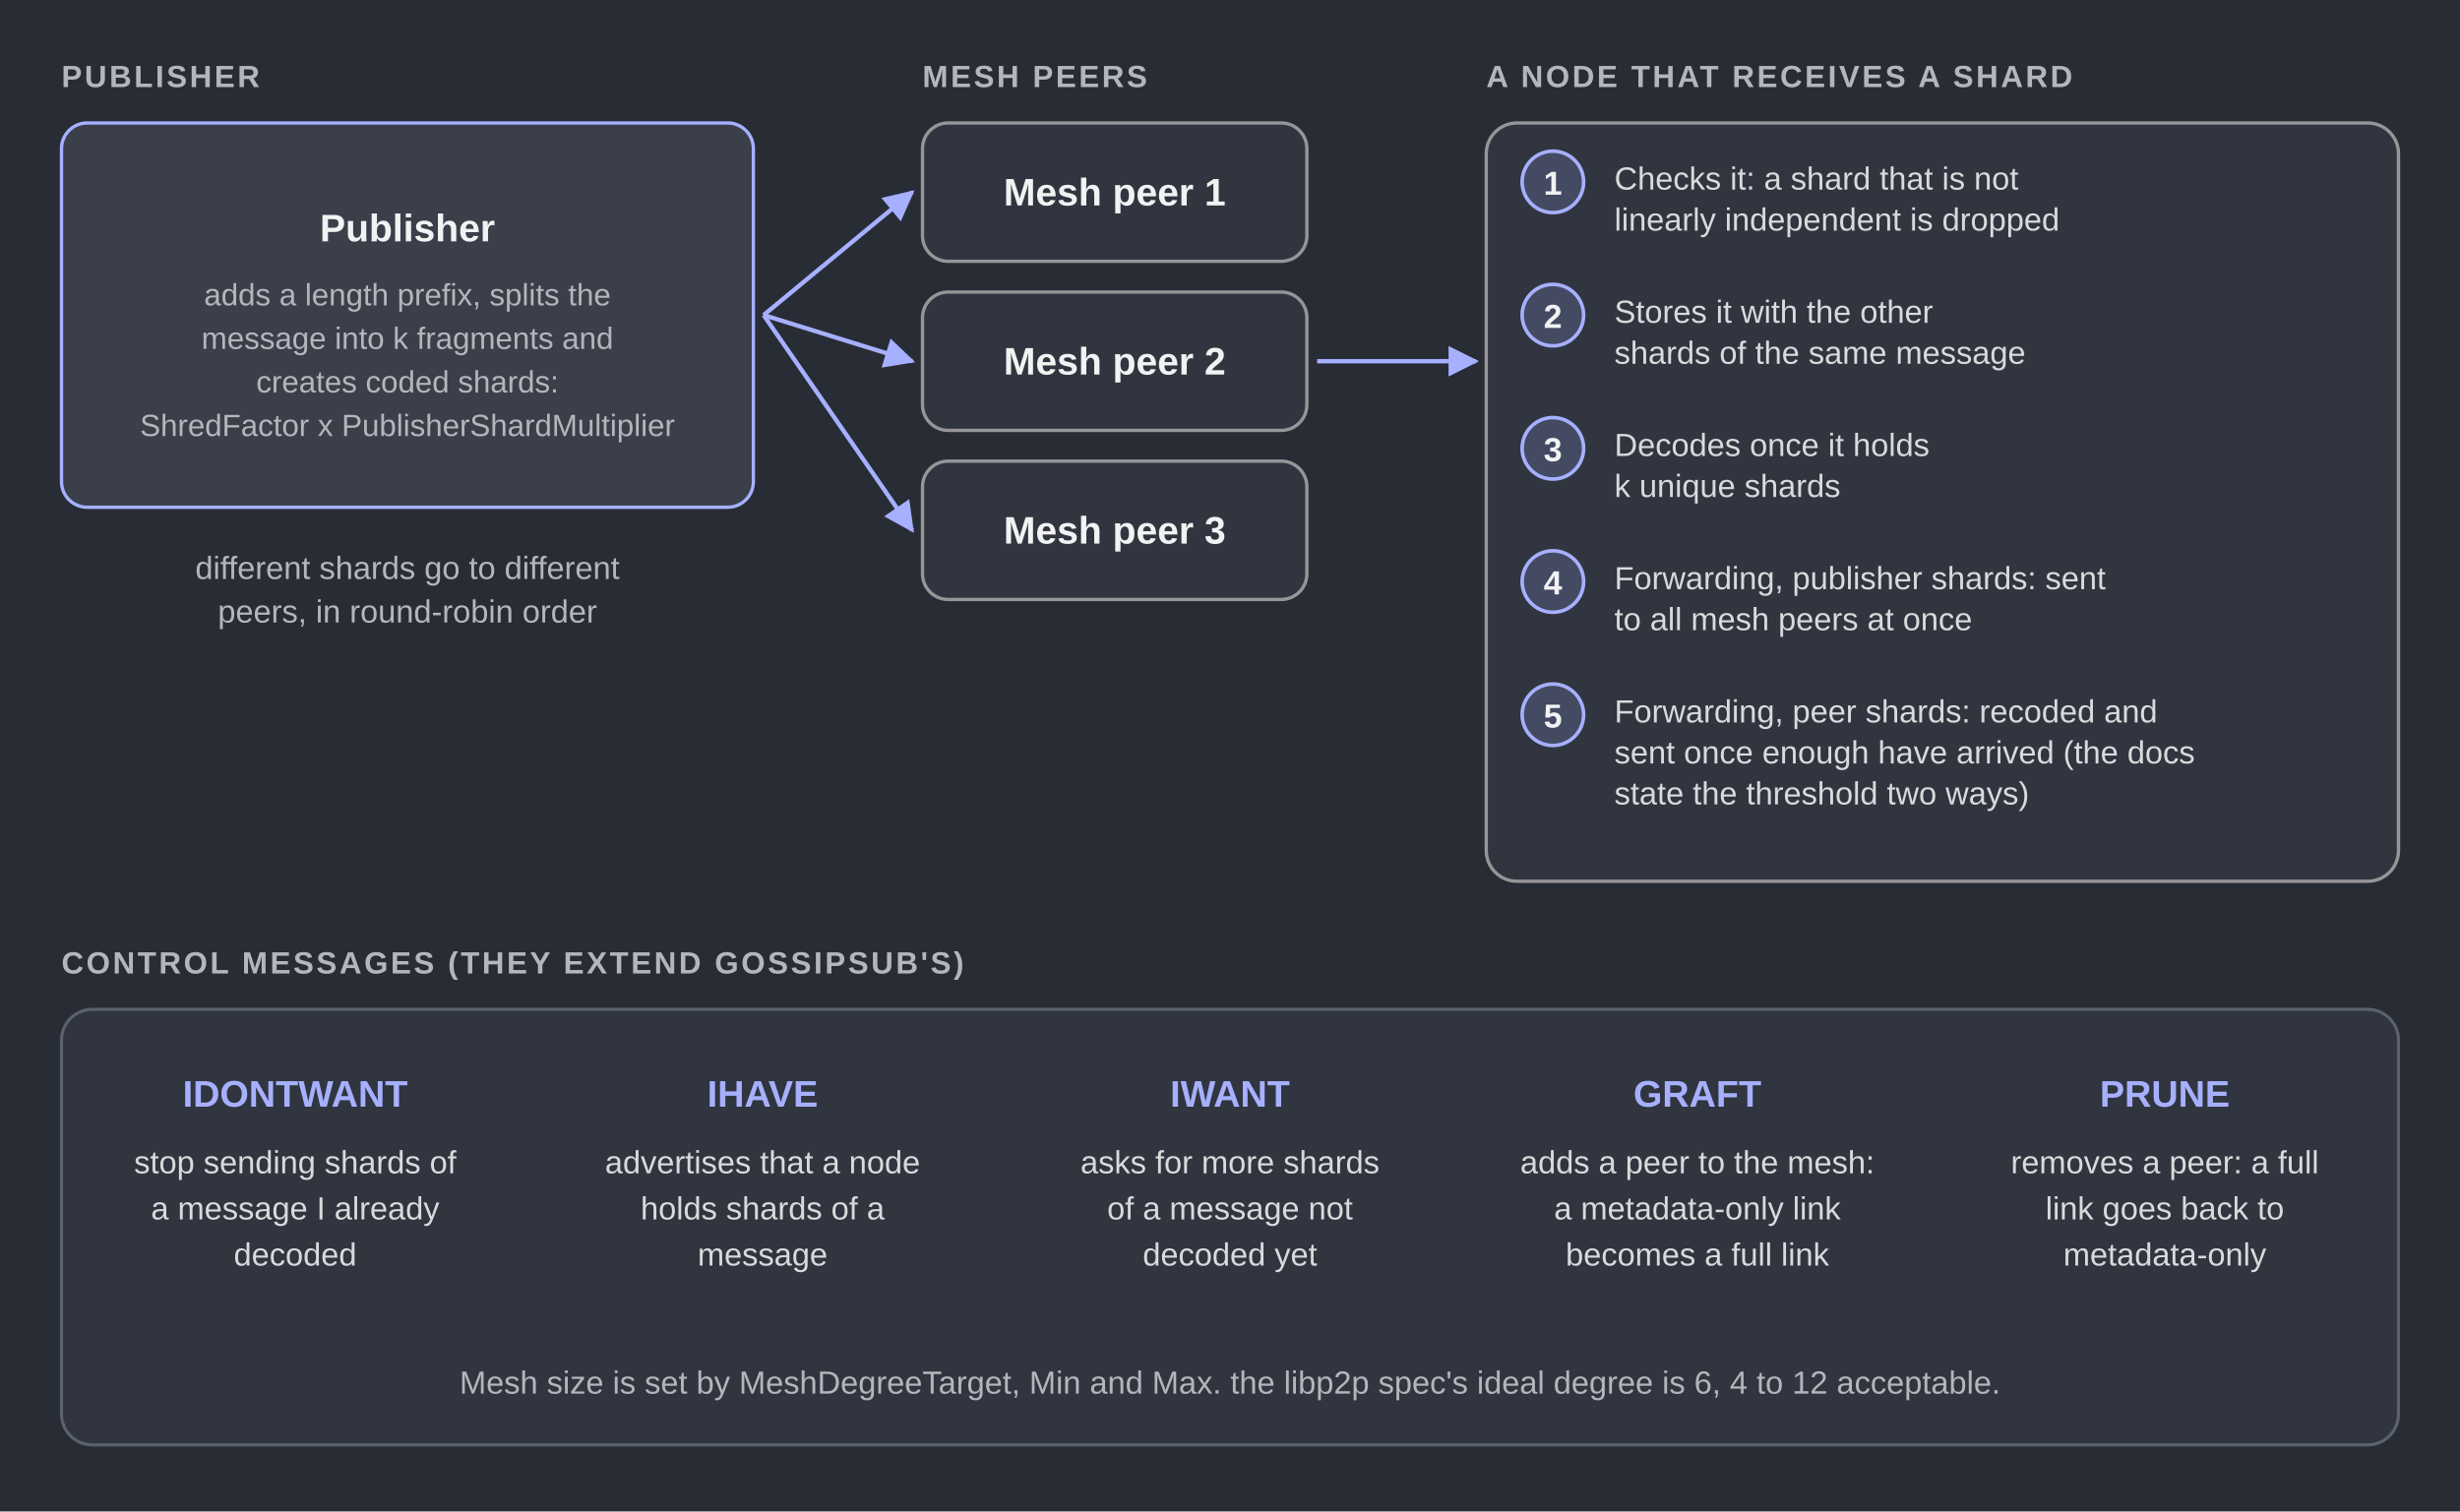
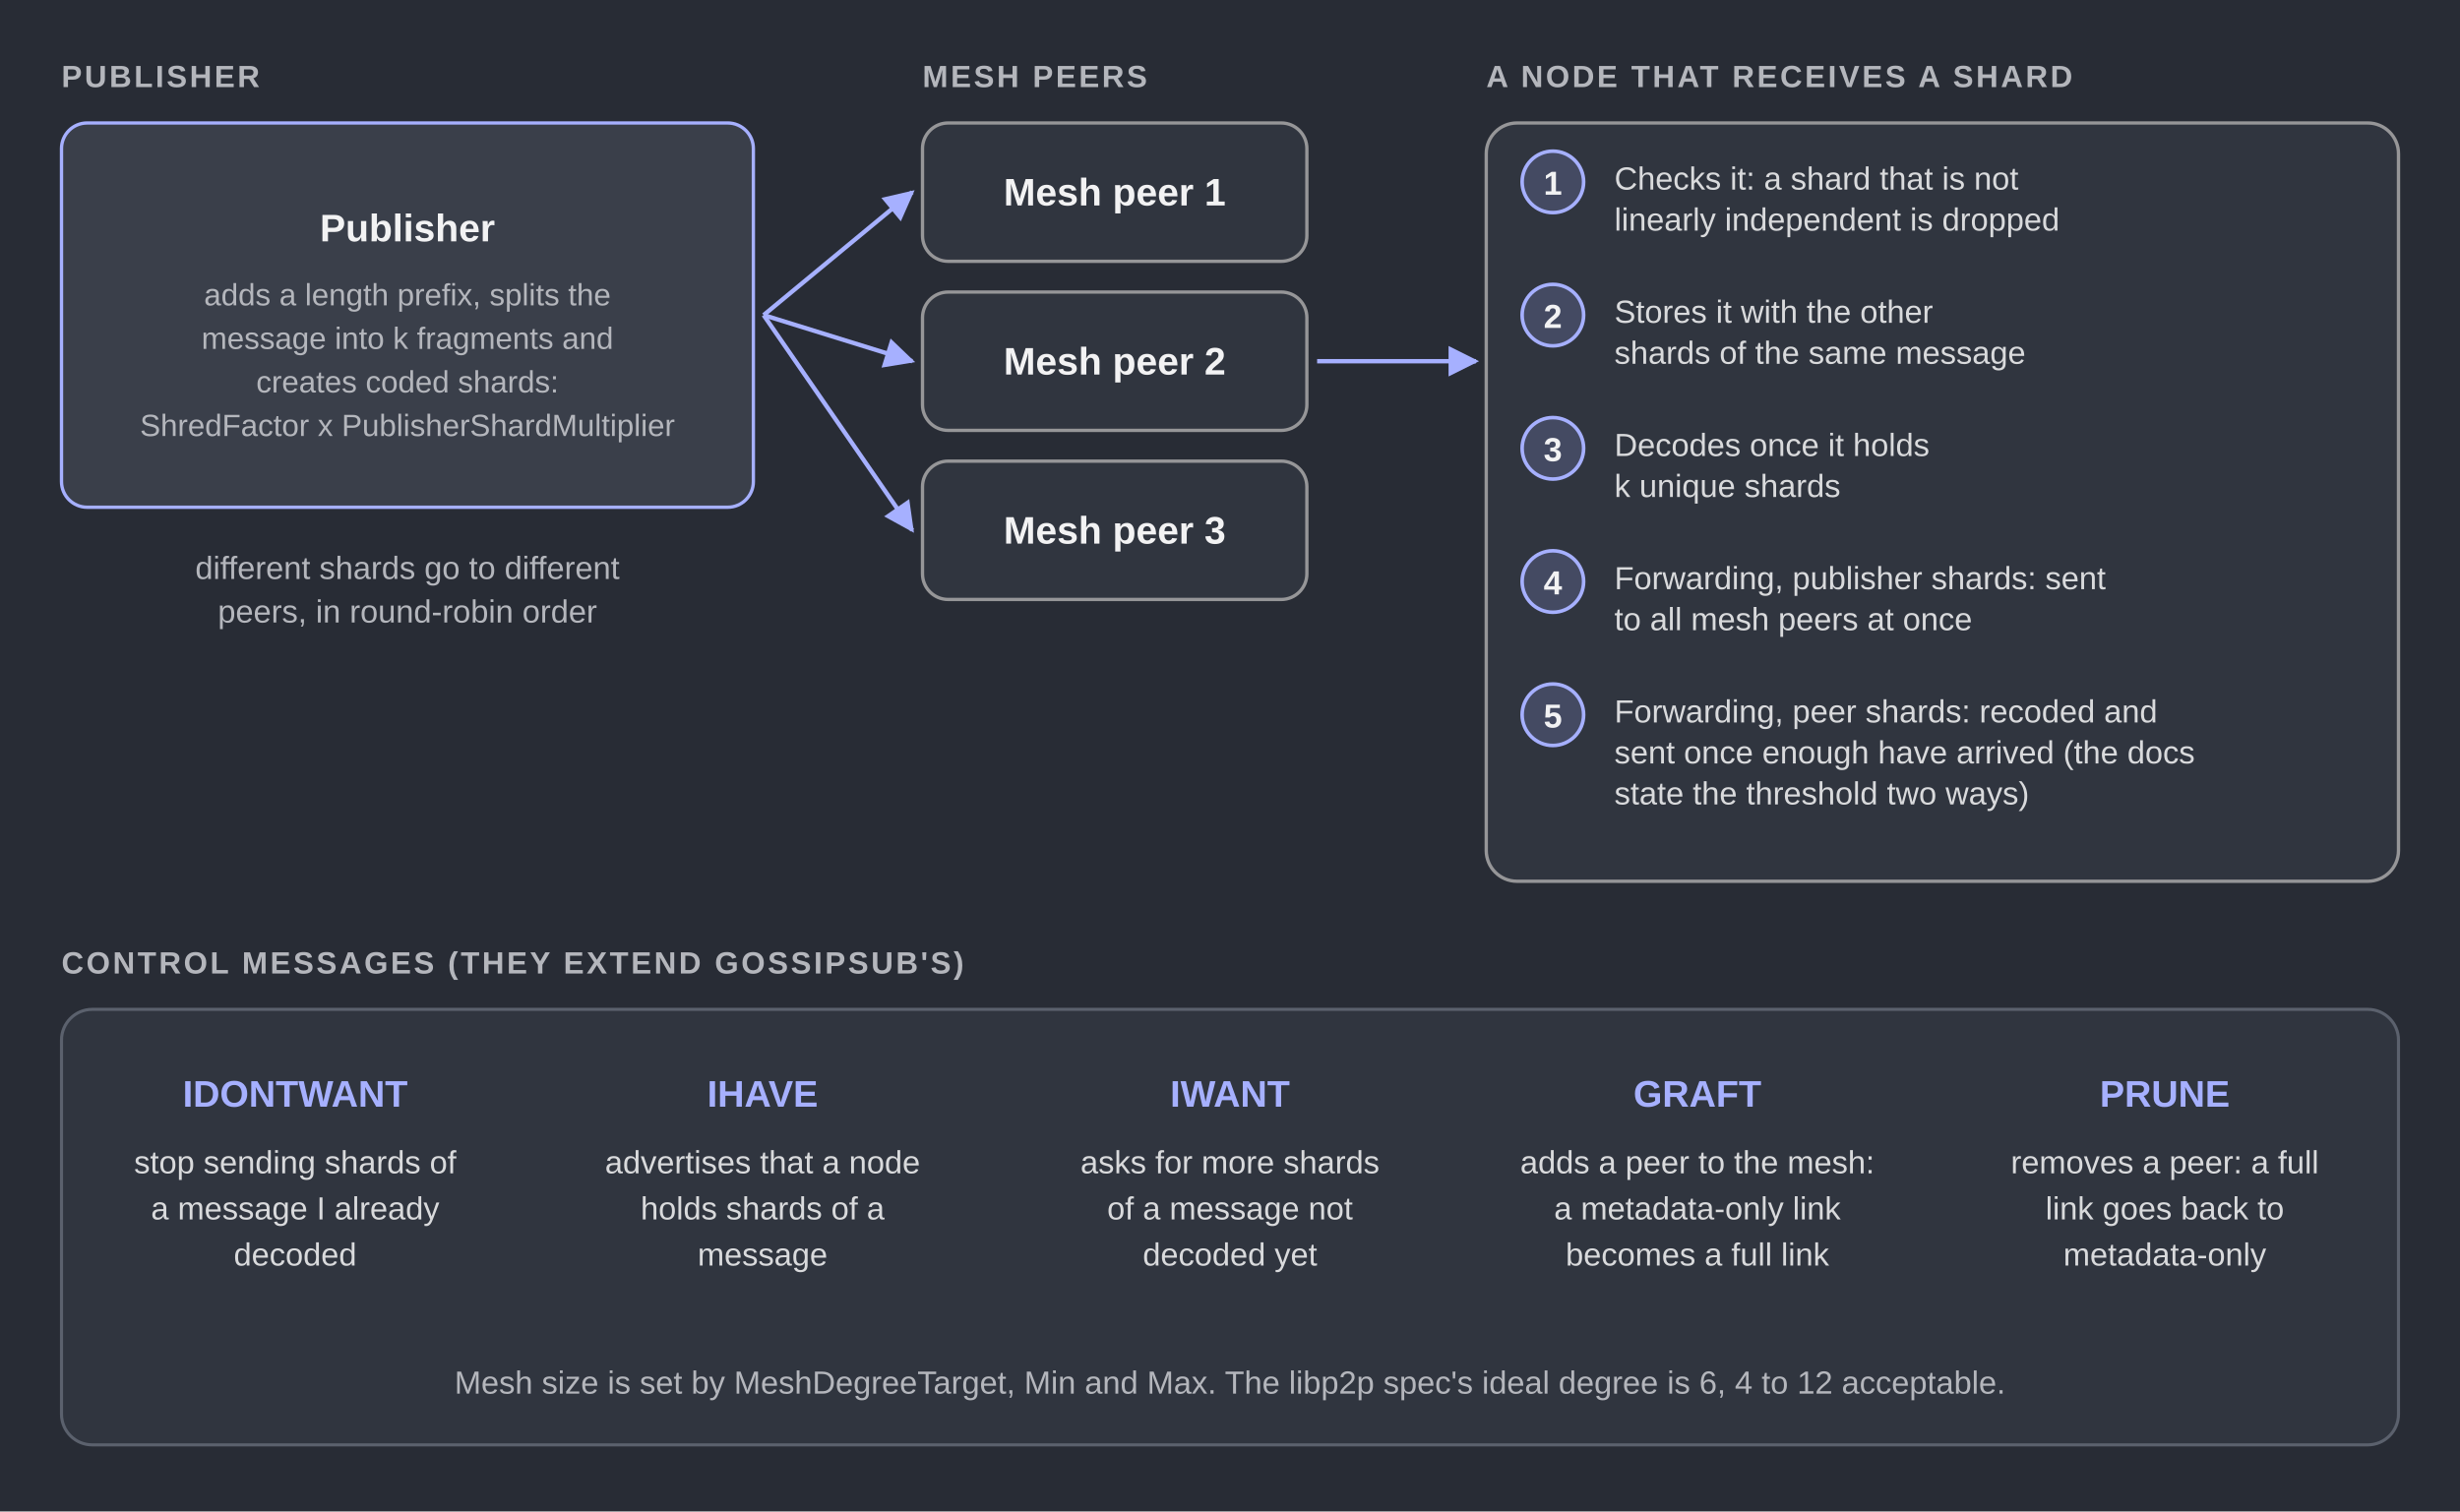
<svg xmlns="http://www.w3.org/2000/svg" viewBox="0 0 960 590" font-family="Helvetica Neue, Arial, sans-serif">
  <defs>
    <marker id="a" viewBox="0 0 10 10" refX="9" refY="5" markerWidth="7" markerHeight="7" orient="auto-start-reverse">
      <path d="M0 0L10 5L0 10z" fill="#969698" />
    </marker>
    <marker id="aw" viewBox="0 0 10 10" refX="9" refY="5" markerWidth="7" markerHeight="7" orient="auto-start-reverse">
      <path d="M0 0L10 5L0 10z" fill="#E3C27A" />
    </marker>
    <marker id="al" viewBox="0 0 10 10" refX="9" refY="5" markerWidth="7" markerHeight="7" orient="auto-start-reverse">
      <path d="M0 0L10 5L0 10z" fill="#A6B0FF" />
    </marker>
    <marker id="ab" viewBox="0 0 10 10" refX="9" refY="5" markerWidth="7" markerHeight="7" orient="auto-start-reverse">
      <path d="M0 0L10 5L0 10z" fill="#93C3EA" />
    </marker>
  </defs>
  <rect width="960" height="590" fill="#282C35" />
  <text x="24" y="34" fill="#B4B6BC" font-size="12" font-weight="600" text-anchor="start" letter-spacing="1">PUBLISHER</text>
  <rect x="24" y="48" width="270" height="150" rx="10" fill="#3A3F4A" stroke="#A6B0FF" stroke-width="1.3" />
  <text x="159.0" y="94.2" fill="#F2F2F3" font-size="15" font-weight="600" text-anchor="middle">Publisher</text>
  <text x="159.0" y="119.2" fill="#B4B6BC" font-size="12" font-weight="400" text-anchor="middle">adds a length prefix, splits the</text>
  <text x="159.0" y="136.2" fill="#B4B6BC" font-size="12" font-weight="400" text-anchor="middle">message into k fragments and</text>
  <text x="159.0" y="153.2" fill="#B4B6BC" font-size="12" font-weight="400" text-anchor="middle">creates coded shards:</text>
  <text x="159.0" y="170.2" fill="#B4B6BC" font-size="12" font-weight="400" text-anchor="middle">ShredFactor x PublisherShardMultiplier</text>
  <text x="360" y="34" fill="#B4B6BC" font-size="12" font-weight="600" text-anchor="start" letter-spacing="1">MESH PEERS</text>
  <rect x="360" y="48" width="150" height="54" rx="10" fill="#30353F" stroke="#969698" stroke-width="1.3" />
  <text x="435.0" y="80.2" fill="#F2F2F3" font-size="15" font-weight="600" text-anchor="middle">Mesh peer 1</text>
  <line x1="298" y1="123" x2="356" y2="75" stroke="#A6B0FF" stroke-width="1.7" marker-end="url(#al)" />
  <rect x="360" y="114" width="150" height="54" rx="10" fill="#30353F" stroke="#969698" stroke-width="1.3" />
  <text x="435.0" y="146.2" fill="#F2F2F3" font-size="15" font-weight="600" text-anchor="middle">Mesh peer 2</text>
  <line x1="298" y1="123" x2="356" y2="141" stroke="#A6B0FF" stroke-width="1.7" marker-end="url(#al)" />
  <rect x="360" y="180" width="150" height="54" rx="10" fill="#30353F" stroke="#969698" stroke-width="1.3" />
  <text x="435.0" y="212.2" fill="#F2F2F3" font-size="15" font-weight="600" text-anchor="middle">Mesh peer 3</text>
  <line x1="298" y1="123" x2="356" y2="207" stroke="#A6B0FF" stroke-width="1.7" marker-end="url(#al)" />
  <text x="159" y="226" fill="#B4B6BC" font-size="12.5" font-weight="400" text-anchor="middle">different shards go to different</text>
  <text x="159" y="243" fill="#B4B6BC" font-size="12.5" font-weight="400" text-anchor="middle">peers, in round-robin order</text>
  <text x="580" y="34" fill="#B4B6BC" font-size="12" font-weight="600" text-anchor="start" letter-spacing="1">A NODE THAT RECEIVES A SHARD</text>
  <rect x="580" y="48" width="356" height="296" rx="12" fill="#30353F" stroke="#969698" stroke-width="1.3" />
  <circle cx="606" cy="71" r="12" fill="rgba(166,176,255,0.18)" stroke="#A6B0FF" stroke-width="1.4" />
  <text x="606" y="76" fill="#F2F2F3" font-size="13" font-weight="600" text-anchor="middle">1</text>
  <text x="630" y="74" fill="#D9DADC" font-size="12.5" font-weight="400" text-anchor="start">Checks it: a shard that is not</text>
  <text x="630" y="90" fill="#D9DADC" font-size="12.5" font-weight="400" text-anchor="start">linearly independent is dropped</text>
  <circle cx="606" cy="123" r="12" fill="rgba(166,176,255,0.18)" stroke="#A6B0FF" stroke-width="1.4" />
  <text x="606" y="128" fill="#F2F2F3" font-size="13" font-weight="600" text-anchor="middle">2</text>
  <text x="630" y="126" fill="#D9DADC" font-size="12.5" font-weight="400" text-anchor="start">Stores it with the other</text>
  <text x="630" y="142" fill="#D9DADC" font-size="12.5" font-weight="400" text-anchor="start">shards of the same message</text>
  <circle cx="606" cy="175" r="12" fill="rgba(166,176,255,0.18)" stroke="#A6B0FF" stroke-width="1.4" />
  <text x="606" y="180" fill="#F2F2F3" font-size="13" font-weight="600" text-anchor="middle">3</text>
  <text x="630" y="178" fill="#D9DADC" font-size="12.5" font-weight="400" text-anchor="start">Decodes once it holds</text>
  <text x="630" y="194" fill="#D9DADC" font-size="12.5" font-weight="400" text-anchor="start">k unique shards</text>
  <circle cx="606" cy="227" r="12" fill="rgba(166,176,255,0.18)" stroke="#A6B0FF" stroke-width="1.4" />
  <text x="606" y="232" fill="#F2F2F3" font-size="13" font-weight="600" text-anchor="middle">4</text>
  <text x="630" y="230" fill="#D9DADC" font-size="12.5" font-weight="400" text-anchor="start">Forwarding, publisher shards: sent</text>
  <text x="630" y="246" fill="#D9DADC" font-size="12.5" font-weight="400" text-anchor="start">to all mesh peers at once</text>
  <circle cx="606" cy="279" r="12" fill="rgba(166,176,255,0.18)" stroke="#A6B0FF" stroke-width="1.4" />
  <text x="606" y="284" fill="#F2F2F3" font-size="13" font-weight="600" text-anchor="middle">5</text>
  <text x="630" y="282" fill="#D9DADC" font-size="12.5" font-weight="400" text-anchor="start">Forwarding, peer shards: recoded and</text>
  <text x="630" y="298" fill="#D9DADC" font-size="12.5" font-weight="400" text-anchor="start">sent once enough have arrived (the docs</text>
  <text x="630" y="314" fill="#D9DADC" font-size="12.5" font-weight="400" text-anchor="start">state the threshold two ways)</text>
  <line x1="514" y1="141" x2="576" y2="141" stroke="#A6B0FF" stroke-width="1.7" marker-end="url(#al)" />
  <text x="24" y="380" fill="#B4B6BC" font-size="12" font-weight="600" text-anchor="start" letter-spacing="1">CONTROL MESSAGES (THEY EXTEND GOSSIPSUB'S)</text>
  <rect x="24" y="394" width="912" height="170" rx="12" fill="#30353F" stroke="#5B616D" stroke-width="1.2" />
  <text x="115.2" y="432" fill="#A6B0FF" font-size="14.5" font-weight="600" text-anchor="middle">IDONTWANT</text>
  <text x="115.2" y="458" fill="#D9DADC" font-size="12.5" font-weight="400" text-anchor="middle">stop sending shards of</text>
  <text x="115.2" y="476" fill="#D9DADC" font-size="12.5" font-weight="400" text-anchor="middle">a message I already</text>
  <text x="115.2" y="494" fill="#D9DADC" font-size="12.5" font-weight="400" text-anchor="middle">decoded</text>
  <text x="297.6" y="432" fill="#A6B0FF" font-size="14.5" font-weight="600" text-anchor="middle">IHAVE</text>
  <text x="297.6" y="458" fill="#D9DADC" font-size="12.5" font-weight="400" text-anchor="middle">advertises that a node</text>
  <text x="297.6" y="476" fill="#D9DADC" font-size="12.5" font-weight="400" text-anchor="middle">holds shards of a</text>
  <text x="297.6" y="494" fill="#D9DADC" font-size="12.5" font-weight="400" text-anchor="middle">message</text>
  <text x="480.0" y="432" fill="#A6B0FF" font-size="14.5" font-weight="600" text-anchor="middle">IWANT</text>
  <text x="480.0" y="458" fill="#D9DADC" font-size="12.5" font-weight="400" text-anchor="middle">asks for more shards</text>
  <text x="480.0" y="476" fill="#D9DADC" font-size="12.5" font-weight="400" text-anchor="middle">of a message not</text>
  <text x="480.0" y="494" fill="#D9DADC" font-size="12.5" font-weight="400" text-anchor="middle">decoded yet</text>
  <text x="662.4" y="432" fill="#A6B0FF" font-size="14.5" font-weight="600" text-anchor="middle">GRAFT</text>
  <text x="662.4" y="458" fill="#D9DADC" font-size="12.5" font-weight="400" text-anchor="middle">adds a peer to the mesh:</text>
  <text x="662.4" y="476" fill="#D9DADC" font-size="12.5" font-weight="400" text-anchor="middle">a metadata-only link</text>
  <text x="662.4" y="494" fill="#D9DADC" font-size="12.5" font-weight="400" text-anchor="middle">becomes a full link</text>
  <text x="844.8" y="432" fill="#A6B0FF" font-size="14.5" font-weight="600" text-anchor="middle">PRUNE</text>
  <text x="844.8" y="458" fill="#D9DADC" font-size="12.5" font-weight="400" text-anchor="middle">removes a peer: a full</text>
  <text x="844.8" y="476" fill="#D9DADC" font-size="12.5" font-weight="400" text-anchor="middle">link goes back to</text>
  <text x="844.8" y="494" fill="#D9DADC" font-size="12.5" font-weight="400" text-anchor="middle">metadata-only</text>
-   <text x="480" y="544" fill="#B4B6BC" font-size="12.5" font-weight="400" text-anchor="middle">Mesh size is set by MeshDegreeTarget, Min and Max. the libp2p spec's ideal degree is 6, 4 to 12 acceptable.</text>
+   <text x="480" y="544" fill="#B4B6BC" font-size="12.5" font-weight="400" text-anchor="middle">Mesh size is set by MeshDegreeTarget, Min and Max. The libp2p spec's ideal degree is 6, 4 to 12 acceptable.</text>
</svg>
